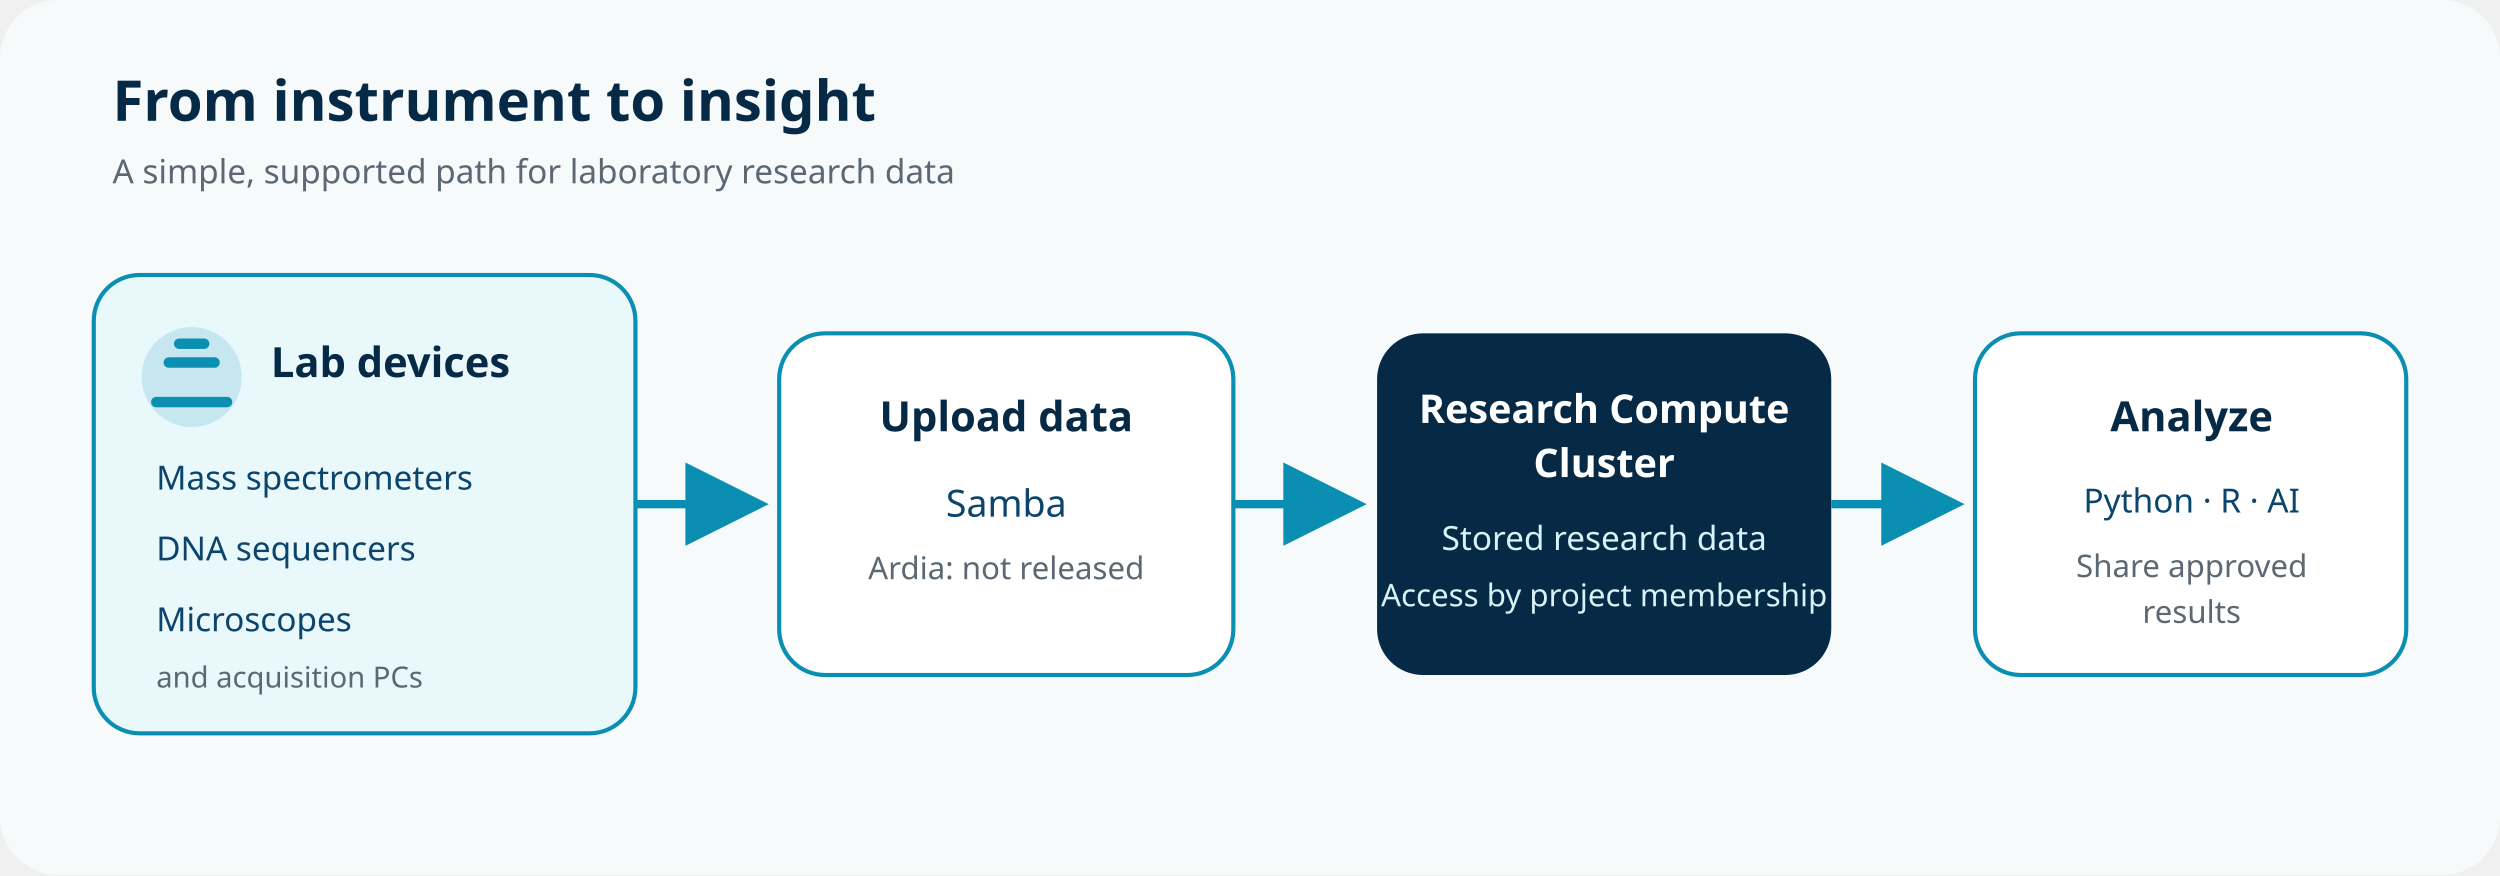
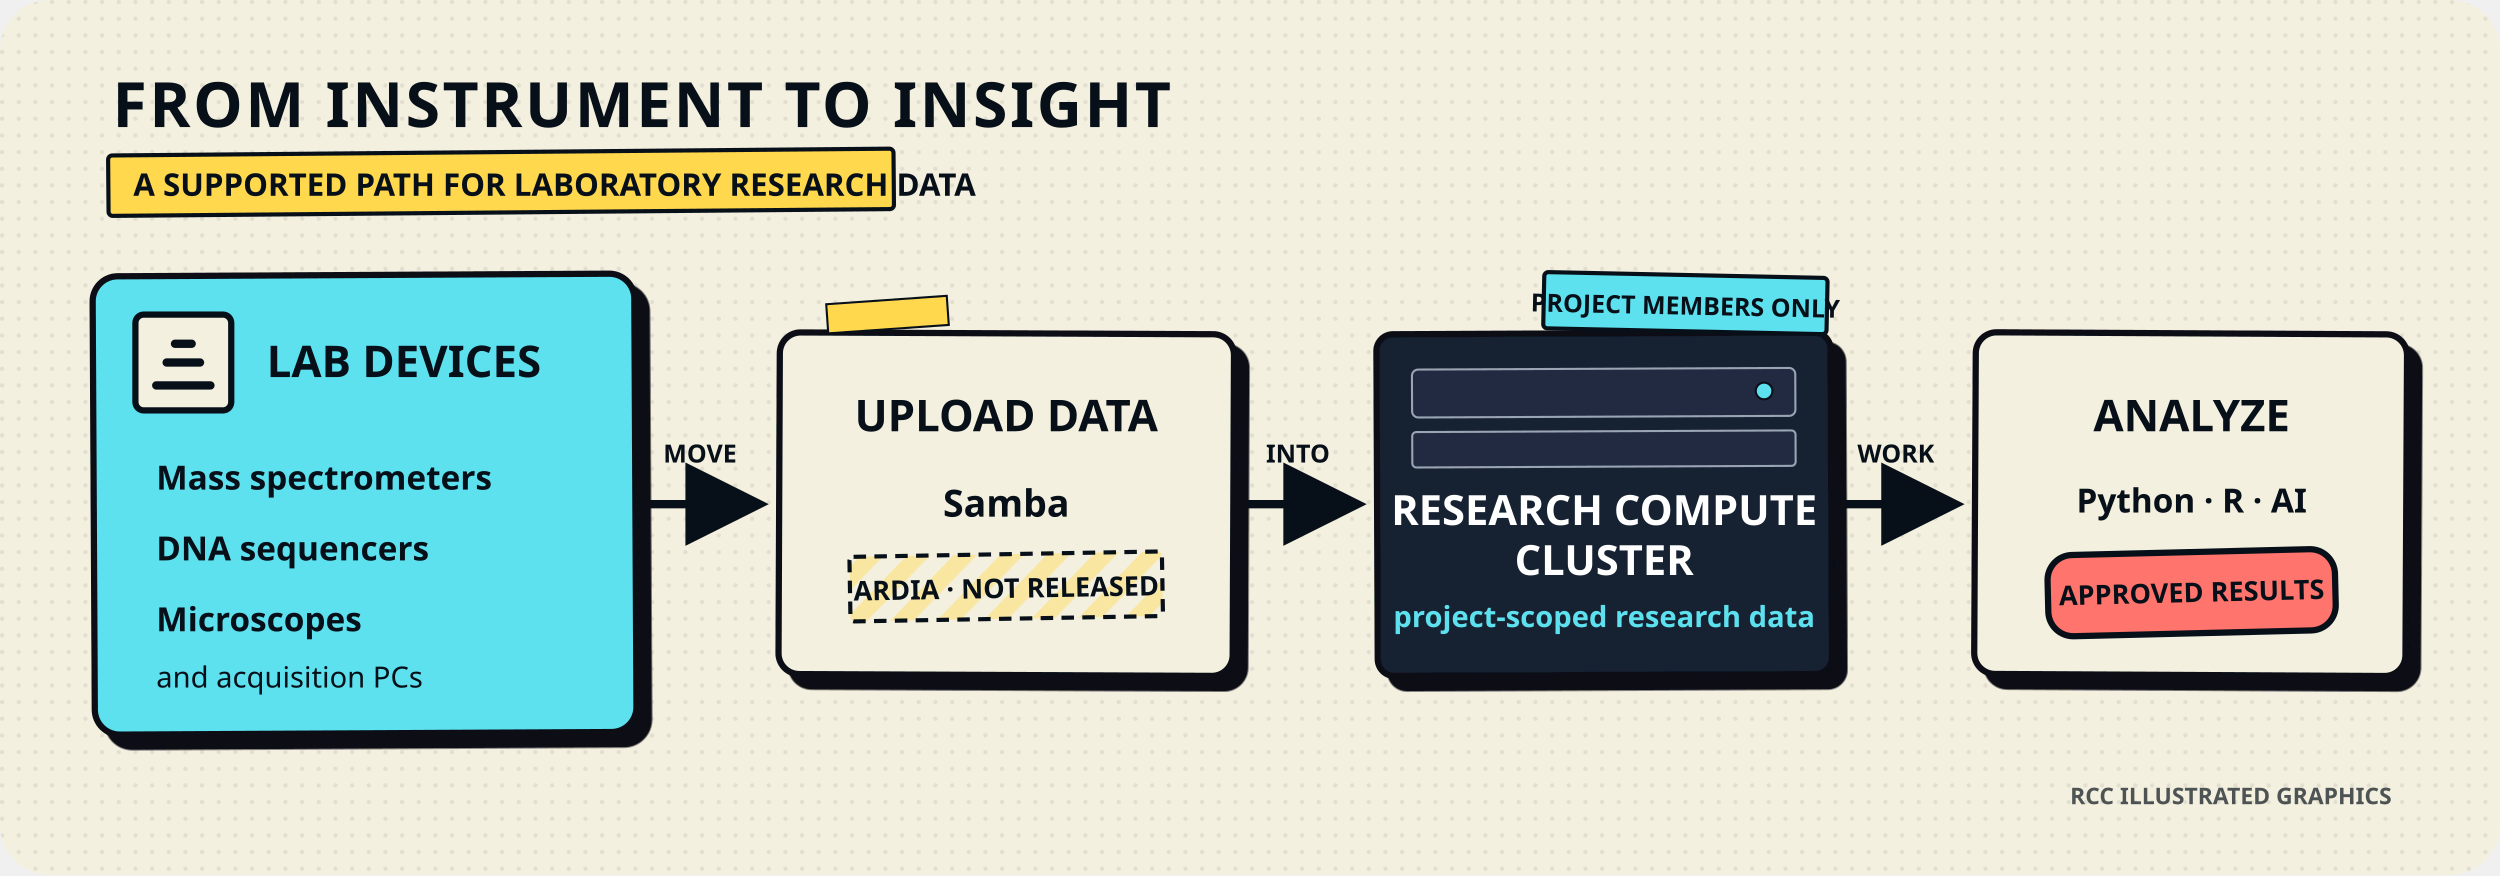
<svg xmlns="http://www.w3.org/2000/svg" width="1200" height="420" viewBox="0 0 1200 420" role="img" aria-labelledby="title description">
  <defs>
-     <marker id="arrow" markerWidth="10" markerHeight="10" refX="8" refY="5" orient="auto" markerUnits="strokeWidth">
-       <path d="M0,0 L10,5 L0,10 z" fill="#0a8fb2" />
+     <marker id="arrow" markerWidth="12" markerHeight="12" refX="9" refY="6" orient="auto" markerUnits="strokeWidth">
+       <path d="M1,1 L11,6 L1,11 z" fill="#071019" />
    </marker>
+     <pattern id="dots" width="8" height="8" patternUnits="userSpaceOnUse">
+       <circle cx="1" cy="1" r="1" fill="#071019" opacity=".08" />
+     </pattern>
+     <pattern id="planned" width="16" height="16" patternUnits="userSpaceOnUse" patternTransform="rotate(45)">
+       <rect width="8" height="16" fill="#ffd84d" opacity=".42" />
+     </pattern>
+     <filter id="inkShadow" x="-10%" y="-10%" width="130%" height="140%">
+       <feDropShadow dx="6" dy="6" stdDeviation="0" flood-color="#071019" />
+     </filter>
  </defs>
-   <rect width="1200" height="420" rx="28" fill="#f7fafb" />
-   <text x="54" y="58" fill="#062a46" font-family="system-ui,sans-serif" font-size="27" font-weight="700">From instrument to insight</text>
-   <text x="54" y="88" fill="#5b6874" font-family="system-ui,sans-serif" font-size="16">A simple, supported path for laboratory research data</text>
-   <rect x="45" y="132" width="260" height="220" rx="22" fill="#e9f8fb" stroke="#0a8fb2" stroke-width="2" />
-   <circle cx="92" cy="181" r="24" fill="#0a8fb2" opacity=".16" />
-   <path d="M75 193h34M81 174h22M86 165h12" fill="none" stroke="#0a8fb2" stroke-width="5" stroke-linecap="round" />
-   <text x="130" y="181" fill="#062a46" font-family="system-ui,sans-serif" font-size="20" font-weight="700">Lab devices</text>
-   <text x="75" y="235" fill="#0b456e" font-family="system-ui,sans-serif" font-size="16">Mass spectrometers</text>
-   <text x="75" y="269" fill="#0b456e" font-family="system-ui,sans-serif" font-size="16">DNA sequencers</text>
-   <text x="75" y="303" fill="#0b456e" font-family="system-ui,sans-serif" font-size="16">Microscopes</text>
-   <text x="75" y="330" fill="#5b6874" font-family="system-ui,sans-serif" font-size="14">and acquisition PCs</text>
-   <path d="M305 242h56" stroke="#0a8fb2" stroke-width="4" marker-end="url(#arrow)" />
-   <rect x="374" y="160" width="218" height="164" rx="22" fill="#ffffff" stroke="#0a8fb2" stroke-width="2" />
-   <text x="483" y="207" text-anchor="middle" fill="#062a46" font-family="system-ui,sans-serif" font-size="20" font-weight="700">Upload data</text>
-   <text x="483" y="248" text-anchor="middle" fill="#0b456e" font-family="system-ui,sans-serif" font-size="18">Samba</text>
-   <text x="483" y="278" text-anchor="middle" fill="#5b6874" font-family="system-ui,sans-serif" font-size="15">Ardia: not released</text>
-   <path d="M592 242h56" stroke="#0a8fb2" stroke-width="4" marker-end="url(#arrow)" />
-   <rect x="661" y="160" width="218" height="164" rx="22" fill="#062a46" />
-   <text x="770" y="203" text-anchor="middle" fill="#ffffff" font-family="system-ui,sans-serif" font-size="19" font-weight="700">Research Compute</text>
-   <text x="770" y="229" text-anchor="middle" fill="#ffffff" font-family="system-ui,sans-serif" font-size="19" font-weight="700">Cluster</text>
-   <text x="770" y="264" text-anchor="middle" fill="#d8f3f8" font-family="system-ui,sans-serif" font-size="16">Stored research data</text>
-   <text x="770" y="291" text-anchor="middle" fill="#d8f3f8" font-family="system-ui,sans-serif" font-size="15">Access by project membership</text>
-   <path d="M879 242h56" stroke="#0a8fb2" stroke-width="4" marker-end="url(#arrow)" />
-   <rect x="948" y="160" width="207" height="164" rx="22" fill="#ffffff" stroke="#0a8fb2" stroke-width="2" />
-   <text x="1052" y="207" text-anchor="middle" fill="#062a46" font-family="system-ui,sans-serif" font-size="20" font-weight="700">Analyze</text>
-   <text x="1052" y="246" text-anchor="middle" fill="#0b456e" font-family="system-ui,sans-serif" font-size="16">Python · R · AI</text>
-   <text x="1052" y="277" text-anchor="middle" fill="#5b6874" font-family="system-ui,sans-serif" font-size="15">Share approved</text>
-   <text x="1052" y="299" text-anchor="middle" fill="#5b6874" font-family="system-ui,sans-serif" font-size="15">results</text>
+   <rect width="1200" height="420" rx="24" fill="#f4f0df" />
+   <rect width="1200" height="420" rx="24" fill="url(#dots)" />
+   <g font-family="Arial Narrow, Avenir Next Condensed, system-ui, sans-serif" fill="#071019">
+     <text x="54" y="61" font-size="30" font-weight="900" letter-spacing="1.2">FROM INSTRUMENT TO INSIGHT</text>
+     <rect x="52" y="73" width="377" height="29" rx="2" fill="#ffd84d" stroke="#071019" stroke-width="2" transform="rotate(-0.5 240 88)" />
+     <text x="64" y="94" font-size="15" font-weight="800">A SUPPORTED PATH FOR LABORATORY RESEARCH DATA</text>
+   </g>
+   <g filter="url(#inkShadow)" transform="rotate(-0.3 175 244)">
+     <rect x="45" y="132" width="260" height="220" rx="12" fill="#5de1ef" stroke="#071019" stroke-width="3" />
+   </g>
+   <g font-family="system-ui, sans-serif" fill="#071019">
+     <rect x="65" y="151" width="46" height="46" rx="4" fill="#f4f0df" stroke="#071019" stroke-width="3" />
+     <path d="M75 185h26M80 174h16M84 165h8" fill="none" stroke="#071019" stroke-width="4" stroke-linecap="round" />
+     <text x="128" y="181" font-family="Arial Narrow, Avenir Next Condensed, system-ui, sans-serif" font-size="21" font-weight="900">LAB DEVICES</text>
+     <text x="75" y="235" font-size="16" font-weight="650">Mass spectrometers</text>
+     <text x="75" y="269" font-size="16" font-weight="650">DNA sequencers</text>
+     <text x="75" y="303" font-size="16" font-weight="650">Microscopes</text>
+     <text x="75" y="330" font-size="14">and acquisition PCs</text>
+   </g>
+   <path d="M312 242h49" stroke="#071019" stroke-width="4" marker-end="url(#arrow)" />
+   <text x="336" y="222" text-anchor="middle" fill="#071019" font-family="Arial Narrow, system-ui, sans-serif" font-size="12" font-weight="900">MOVE</text>
+   <g filter="url(#inkShadow)" transform="rotate(0.25 483 242)">
+     <rect x="374" y="160" width="218" height="164" rx="10" fill="#f4f0df" stroke="#071019" stroke-width="3" />
+   </g>
+   <rect x="397" y="144" width="58" height="14" fill="#ffd84d" stroke="#071019" stroke-width="1" transform="rotate(-4 426 151)" />
+   <g font-family="system-ui, sans-serif" fill="#071019" text-anchor="middle">
+     <text x="483" y="207" font-family="Arial Narrow, Avenir Next Condensed, system-ui, sans-serif" font-size="21" font-weight="900">UPLOAD DATA</text>
+     <text x="483" y="248" font-size="18" font-weight="800">Samba</text>
+   </g>
+   <g transform="rotate(-1 483 283)">
+     <rect x="408" y="266" width="150" height="31" rx="2" fill="url(#planned)" stroke="#071019" stroke-width="2" stroke-dasharray="6 4" />
+     <text x="483" y="287" text-anchor="middle" fill="#071019" font-family="Arial Narrow, system-ui, sans-serif" font-size="13" font-weight="900">ARDIA · NOT RELEASED</text>
+   </g>
+   <path d="M599 242h49" stroke="#071019" stroke-width="4" marker-end="url(#arrow)" />
+   <text x="623" y="222" text-anchor="middle" fill="#071019" font-family="Arial Narrow, system-ui, sans-serif" font-size="12" font-weight="900">INTO</text>
+   <g filter="url(#inkShadow)" transform="rotate(-0.25 770 242)">
+     <rect x="661" y="160" width="218" height="164" rx="8" fill="#172033" stroke="#071019" stroke-width="3" />
+     <rect x="678" y="177" width="184" height="23" rx="3" fill="#202b42" stroke="#9ba4b3" stroke-width="1" />
+     <circle cx="847" cy="188" r="4" fill="#5de1ef" stroke="#071019" stroke-width="1" />
+     <rect x="678" y="207" width="184" height="17" rx="2" fill="#202b42" stroke="#9ba4b3" stroke-width="1" />
+   </g>
+   <g font-family="system-ui, sans-serif" text-anchor="middle">
+     <text x="770" y="252" fill="#ffffff" font-family="Arial Narrow, Avenir Next Condensed, system-ui, sans-serif" font-size="20" font-weight="900">RESEARCH COMPUTE</text>
+     <text x="770" y="276" fill="#ffffff" font-family="Arial Narrow, Avenir Next Condensed, system-ui, sans-serif" font-size="20" font-weight="900">CLUSTER</text>
+     <text x="770" y="301" fill="#5de1ef" font-size="14" font-weight="700">project-scoped research data</text>
+   </g>
+   <g transform="rotate(1.2 809 145)">
+     <rect x="741" y="132" width="136" height="27" rx="2" fill="#5de1ef" stroke="#071019" stroke-width="2" />
+     <text x="809" y="151" text-anchor="middle" fill="#071019" font-family="Arial Narrow, system-ui, sans-serif" font-size="12" font-weight="900">PROJECT MEMBERS ONLY</text>
+   </g>
+   <path d="M886 242h49" stroke="#071019" stroke-width="4" marker-end="url(#arrow)" />
+   <text x="910" y="222" text-anchor="middle" fill="#071019" font-family="Arial Narrow, system-ui, sans-serif" font-size="12" font-weight="900">WORK</text>
+   <g filter="url(#inkShadow)" transform="rotate(0.3 1052 242)">
+     <rect x="948" y="160" width="207" height="164" rx="10" fill="#f4f0df" stroke="#071019" stroke-width="3" />
+   </g>
+   <g font-family="system-ui, sans-serif" fill="#071019" text-anchor="middle">
+     <text x="1052" y="207" font-family="Arial Narrow, Avenir Next Condensed, system-ui, sans-serif" font-size="21" font-weight="900">ANALYZE</text>
+     <text x="1052" y="246" font-size="16" font-weight="800">Python · R · AI</text>
+   </g>
+   <g transform="rotate(-1.4 1052 285)">
+     <rect x="983" y="265" width="138" height="39" rx="12" fill="#ff746c" stroke="#071019" stroke-width="3" />
+     <text x="1052" y="289" text-anchor="middle" fill="#071019" font-family="Arial Narrow, system-ui, sans-serif" font-size="13" font-weight="900">APPROVED RESULTS</text>
+   </g>
+   <text x="1148" y="386" text-anchor="end" fill="#071019" opacity=".7" font-family="Arial Narrow, system-ui, sans-serif" font-size="11" font-weight="800">RCC ILLUSTRATED GRAPHICS</text>
</svg>
